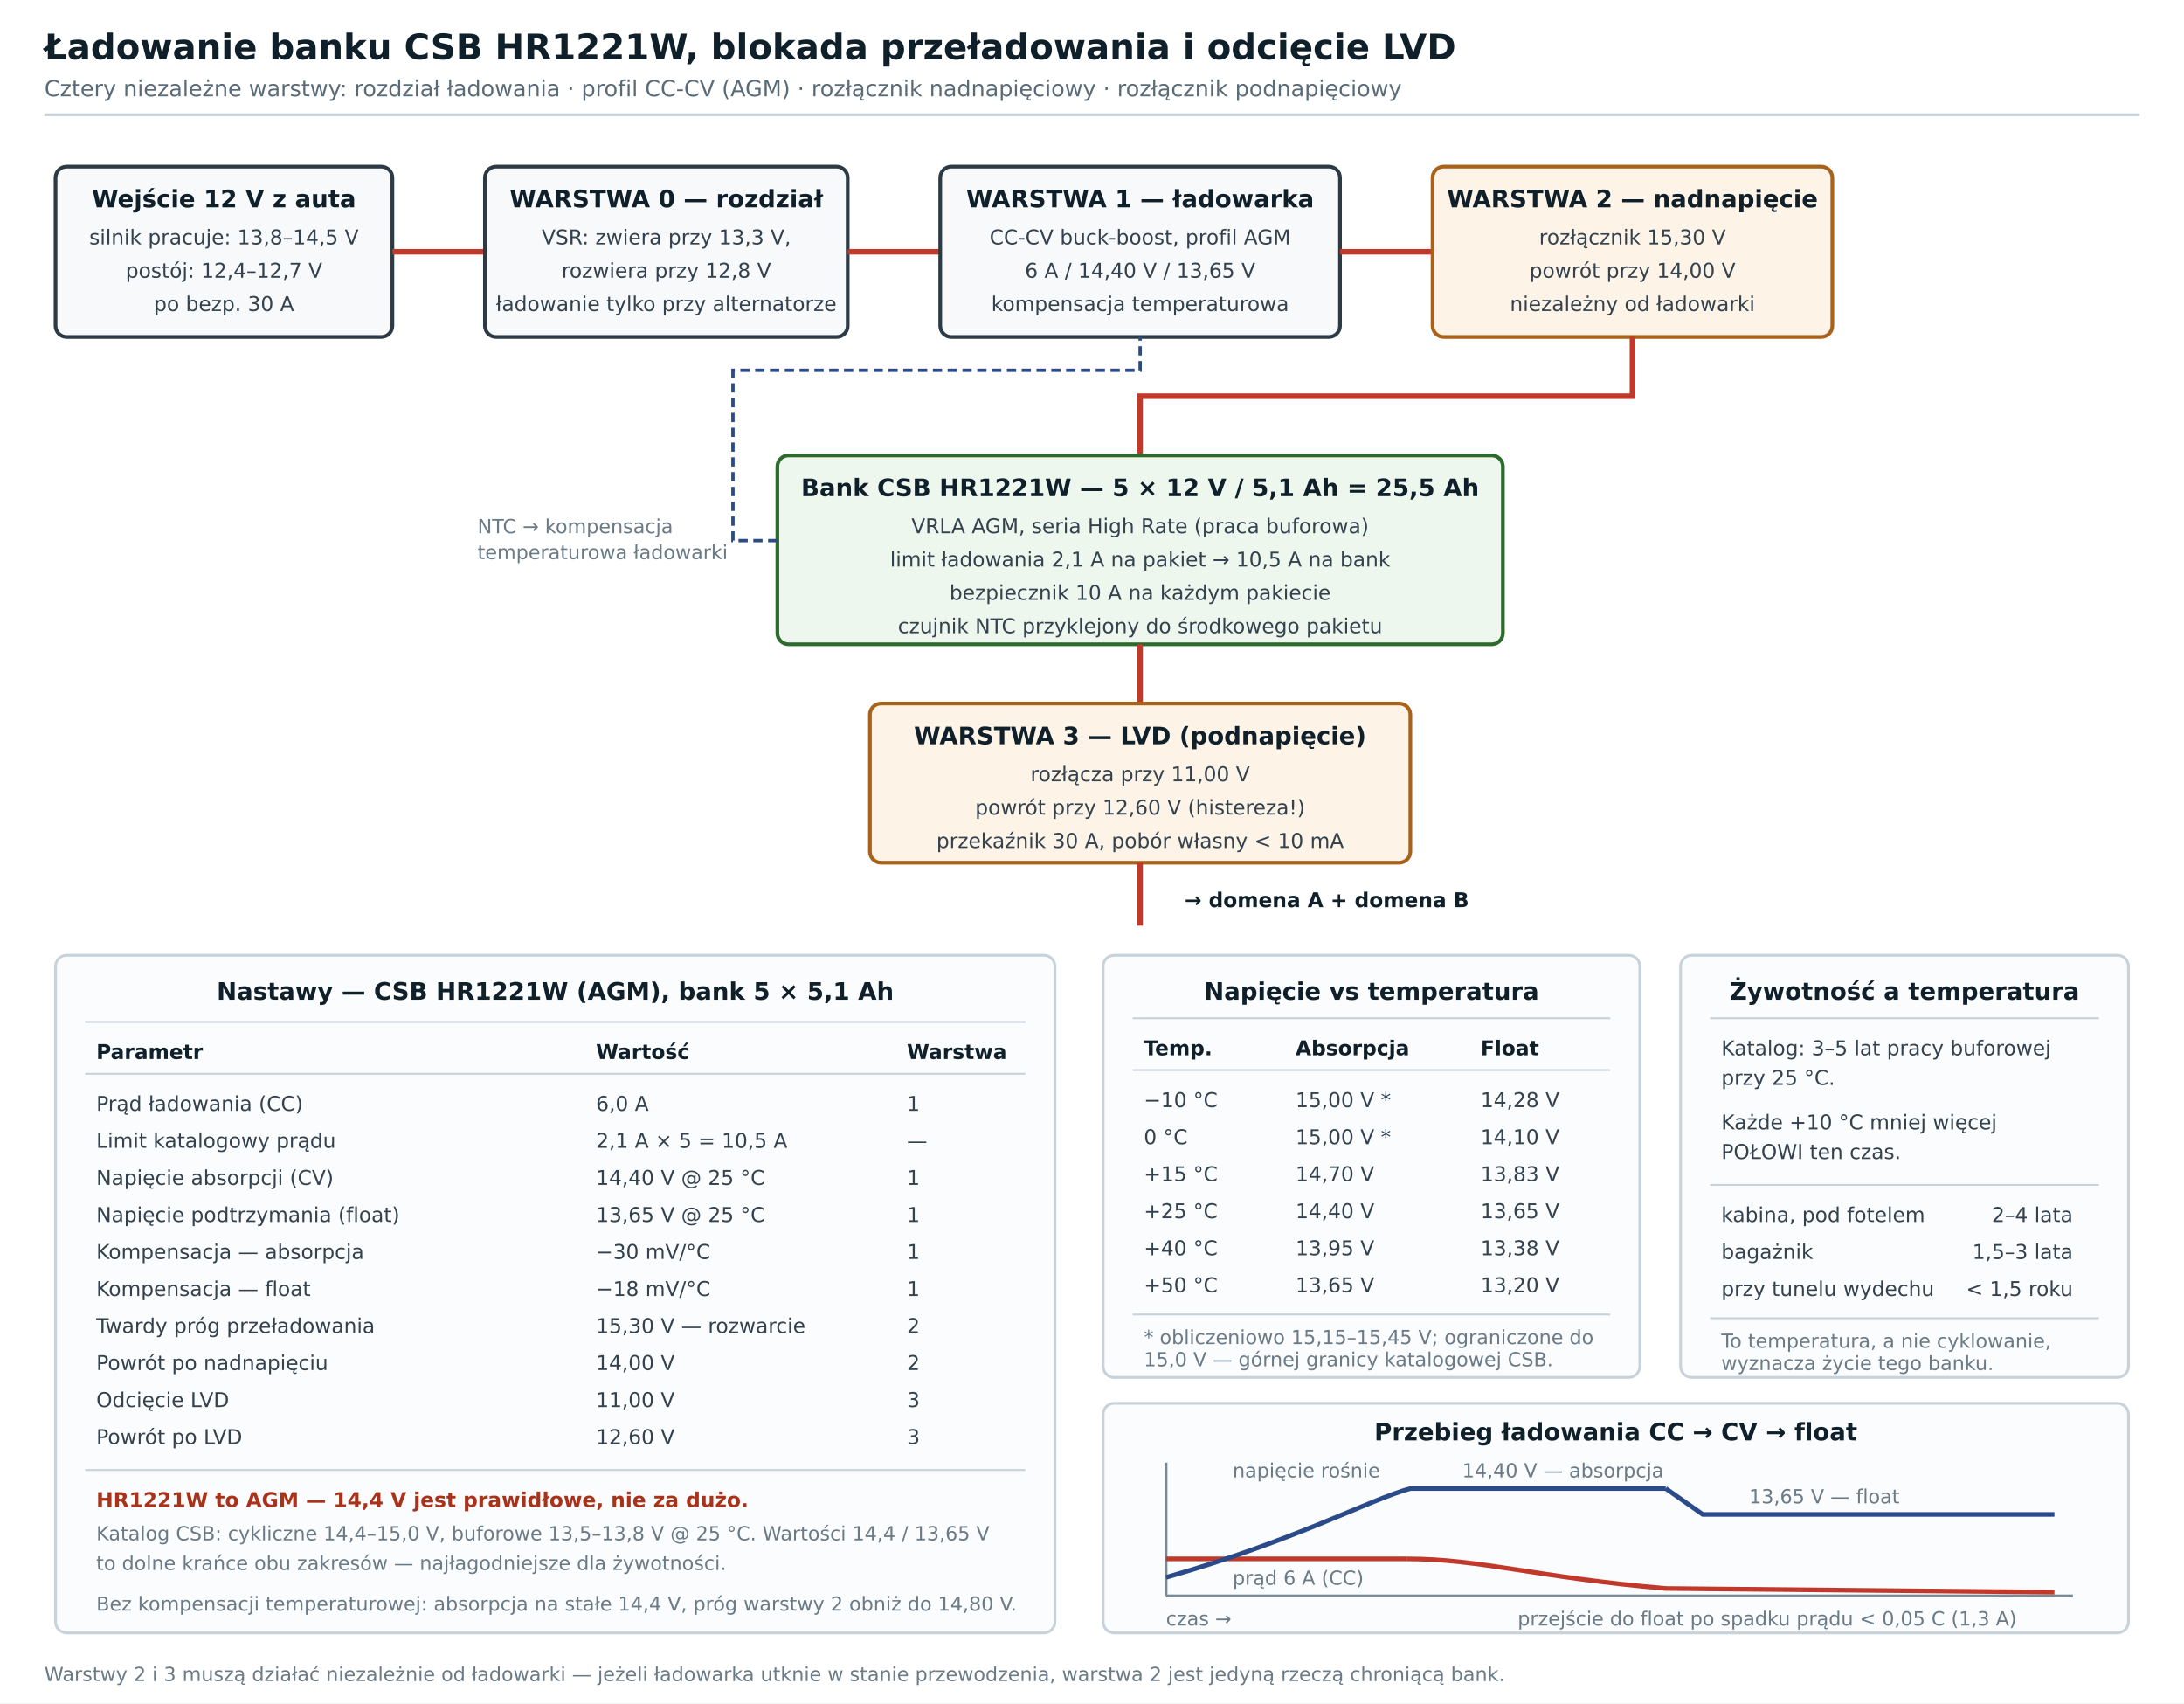
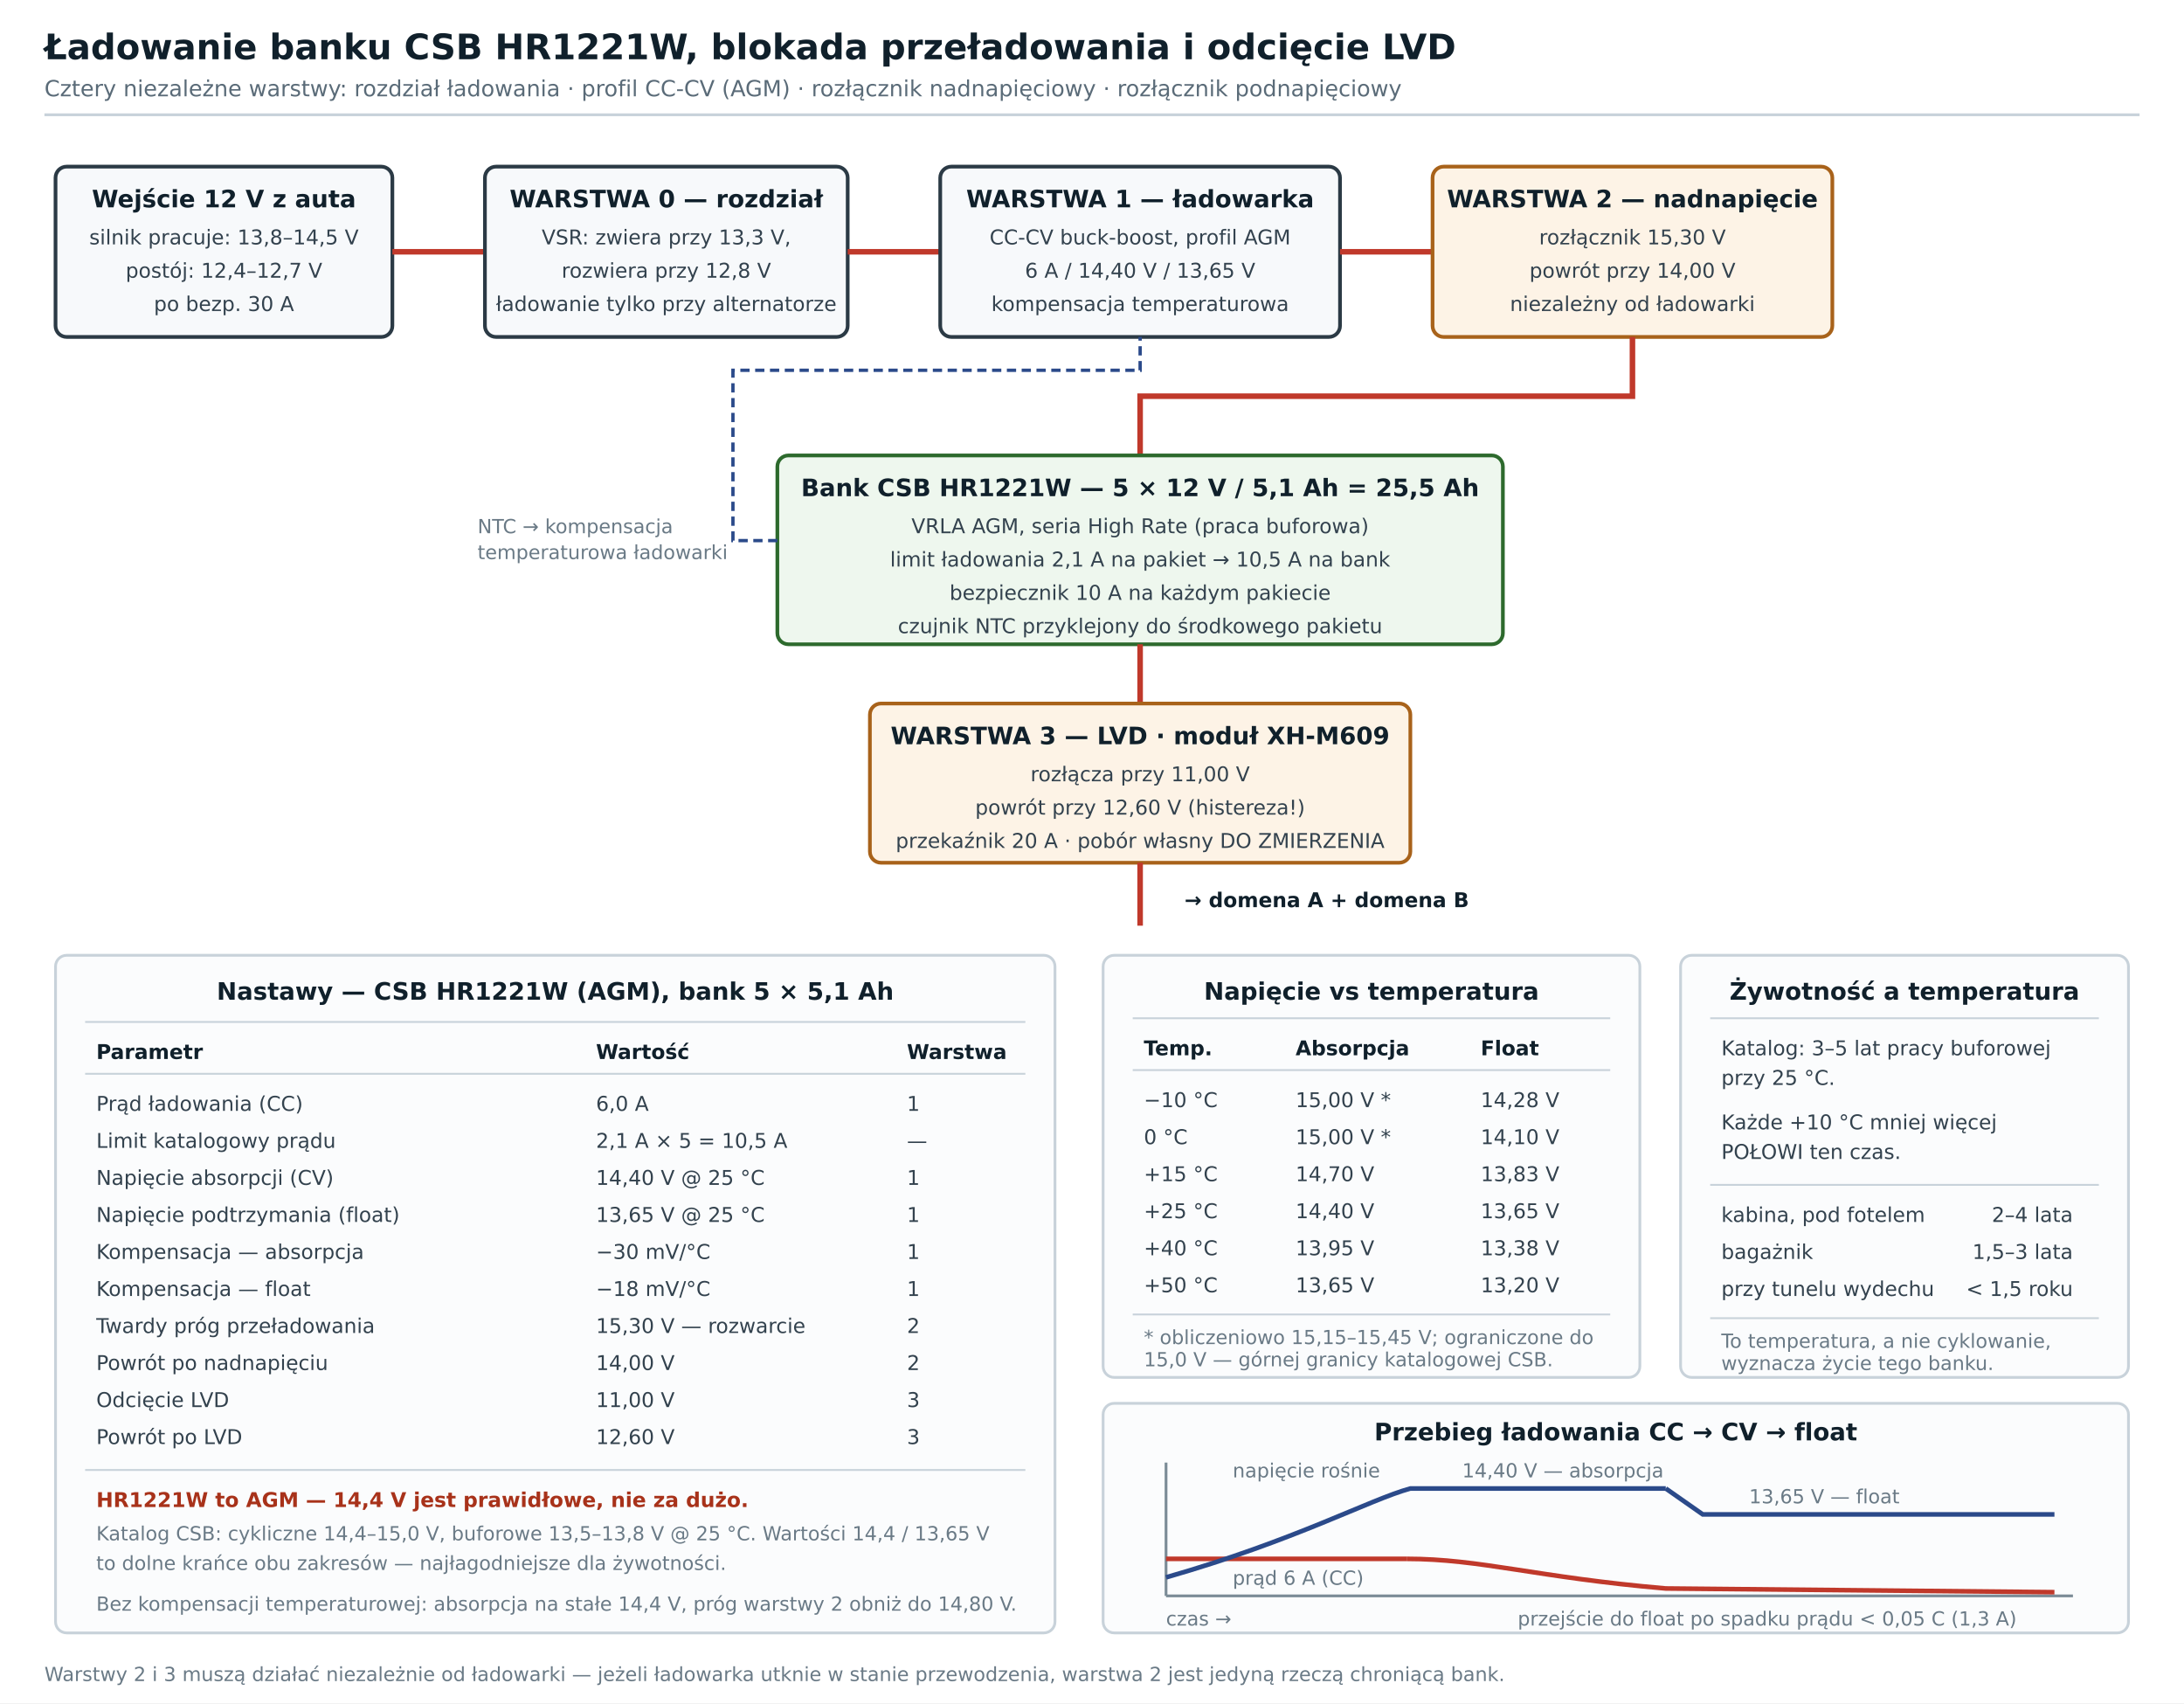
<svg xmlns="http://www.w3.org/2000/svg" width="1180" height="920" viewBox="0 0 1180 920" font-family="DejaVu Sans, Verdana, sans-serif">
  <style>
    .bg   { fill: #ffffff; }
    .box  { fill: #f7f9fb; stroke: #2b3a45; stroke-width: 2; rx: 6; }
    .boxW { fill: #fdf3e6; stroke: #a8621a; stroke-width: 2; rx: 6; }
    .boxA { fill: #eef7ee; stroke: #2d6a2d; stroke-width: 2; rx: 6; }
    .wire { stroke: #c0392b; stroke-width: 3; fill: none; }
    .ctrl { stroke: #2b4a8a; stroke-width: 1.8; fill: none; stroke-dasharray: 5 3; }
    .ttl  { font-size: 19px; font-weight: bold; fill: #10202b; }
    .sub  { font-size: 12px; fill: #5a6b78; }
    .h    { font-size: 13px; font-weight: bold; fill: #10202b; text-anchor: middle; }
    .t    { font-size: 11px; fill: #33424e; text-anchor: middle; }
    .tl   { font-size: 11px; fill: #33424e; }
    .tb   { font-size: 11px; font-weight: bold; fill: #10202b; }
    .note { font-size: 10.5px; fill: #6a7a86; }
    .warn { font-size: 11px; font-weight: bold; fill: #a8321a; }
    .axis { stroke: #7b8b96; stroke-width: 1.5; fill: none; }
    .cv   { stroke: #2b4a8a; stroke-width: 2.5; fill: none; }
    .cc   { stroke: #c0392b; stroke-width: 2.5; fill: none; }
  </style>
  <rect class="bg" x="0" y="0" width="1180" height="920" />
  <text class="ttl" x="24" y="32">Ładowanie banku CSB HR1221W, blokada przeładowania i odcięcie LVD</text>
  <text class="sub" x="24" y="52">Cztery niezależne warstwy: rozdział ładowania · profil CC-CV (AGM) · rozłącznik nadnapięciowy · rozłącznik podnapięciowy</text>
  <line x1="24" y1="62" x2="1156" y2="62" stroke="#c8d2da" stroke-width="1.5" />
  <rect class="box" x="30" y="90" width="182" height="92" />
  <text class="h" x="121" y="112">Wejście 12 V z auta</text>
  <text class="t" x="121" y="132">silnik pracuje: 13,8–14,5 V</text>
  <text class="t" x="121" y="150">postój: 12,4–12,7 V</text>
  <text class="t" x="121" y="168">po bezp. 30 A</text>
  <path class="wire" d="M212 136 L262 136" />
  <rect class="box" x="262" y="90" width="196" height="92" />
  <text class="h" x="360" y="112">WARSTWA 0 — rozdział</text>
  <text class="t" x="360" y="132">VSR: zwiera przy 13,3 V,</text>
  <text class="t" x="360" y="150">rozwiera przy 12,8 V</text>
  <text class="t" x="360" y="168">ładowanie tylko przy alternatorze</text>
  <path class="wire" d="M458 136 L508 136" />
  <rect class="box" x="508" y="90" width="216" height="92" />
  <text class="h" x="616" y="112">WARSTWA 1 — ładowarka</text>
  <text class="t" x="616" y="132">CC-CV buck-boost, profil AGM</text>
  <text class="t" x="616" y="150">6 A / 14,40 V / 13,65 V</text>
  <text class="t" x="616" y="168">kompensacja temperaturowa</text>
  <path class="wire" d="M724 136 L774 136" />
  <rect class="boxW" x="774" y="90" width="216" height="92" />
  <text class="h" x="882" y="112">WARSTWA 2 — nadnapięcie</text>
  <text class="t" x="882" y="132">rozłącznik 15,30 V</text>
  <text class="t" x="882" y="150">powrót przy 14,00 V</text>
  <text class="t" x="882" y="168">niezależny od ładowarki</text>
  <path class="wire" d="M882 182 L882 214 L616 214 L616 246" />
  <rect class="boxA" x="420" y="246" width="392" height="102" />
  <text class="h" x="616" y="268">Bank CSB HR1221W — 5 × 12 V / 5,1 Ah = 25,5 Ah</text>
  <text class="t" x="616" y="288">VRLA AGM, seria High Rate (praca buforowa)</text>
  <text class="t" x="616" y="306">limit ładowania 2,1 A na pakiet → 10,5 A na bank</text>
  <text class="t" x="616" y="324">bezpiecznik 10 A na każdym pakiecie</text>
  <text class="t" x="616" y="342">czujnik NTC przyklejony do środkowego pakietu</text>
  <path class="wire" d="M616 348 L616 380" />
  <rect class="boxW" x="470" y="380" width="292" height="86" />
-   <text class="h" x="616" y="402">WARSTWA 3 — LVD (podnapięcie)</text>
+   <text class="h" x="616" y="402">WARSTWA 3 — LVD · moduł XH-M609</text>
  <text class="t" x="616" y="422">rozłącza przy 11,00 V</text>
  <text class="t" x="616" y="440">powrót przy 12,60 V (histereza!)</text>
-   <text class="t" x="616" y="458">przekaźnik 30 A, pobór własny &lt; 10 mA</text>
+   <text class="t" x="616" y="458">przekaźnik 20 A · pobór własny DO ZMIERZENIA</text>
  <path class="wire" d="M616 466 L616 500" />
  <text class="tb" x="640" y="490">→ domena A + domena B</text>
  <path class="ctrl" d="M420 292 L396 292 L396 200 L616 200 L616 182" />
  <text class="note" x="258" y="288">NTC → kompensacja</text>
  <text class="note" x="258" y="302">temperaturowa ładowarki</text>
  <rect x="30" y="516" width="540" height="366" fill="#fbfcfd" stroke="#c8d2da" stroke-width="1.5" rx="6" />
  <text class="h" x="300" y="540">Nastawy — CSB HR1221W (AGM), bank 5 × 5,1 Ah</text>
  <line x1="46" y1="552" x2="554" y2="552" stroke="#c8d2da" />
  <text class="tb" x="52" y="572">Parametr</text>
  <text class="tb" x="322" y="572">Wartość</text>
  <text class="tb" x="490" y="572">Warstwa</text>
  <line x1="46" y1="580" x2="554" y2="580" stroke="#c8d2da" />
  <text class="tl" x="52" y="600">Prąd ładowania (CC)</text>
  <text class="tl" x="322" y="600">6,0 A</text>
  <text class="tl" x="490" y="600">1</text>
  <text class="tl" x="52" y="620">Limit katalogowy prądu</text>
  <text class="tl" x="322" y="620">2,1 A × 5 = 10,5 A</text>
  <text class="tl" x="490" y="620">—</text>
  <text class="tl" x="52" y="640">Napięcie absorpcji (CV)</text>
  <text class="tl" x="322" y="640">14,40 V @ 25 °C</text>
  <text class="tl" x="490" y="640">1</text>
  <text class="tl" x="52" y="660">Napięcie podtrzymania (float)</text>
  <text class="tl" x="322" y="660">13,65 V @ 25 °C</text>
  <text class="tl" x="490" y="660">1</text>
  <text class="tl" x="52" y="680">Kompensacja — absorpcja</text>
  <text class="tl" x="322" y="680">−30 mV/°C</text>
  <text class="tl" x="490" y="680">1</text>
  <text class="tl" x="52" y="700">Kompensacja — float</text>
  <text class="tl" x="322" y="700">−18 mV/°C</text>
  <text class="tl" x="490" y="700">1</text>
  <text class="tl" x="52" y="720">Twardy próg przeładowania</text>
  <text class="tl" x="322" y="720">15,30 V — rozwarcie</text>
  <text class="tl" x="490" y="720">2</text>
  <text class="tl" x="52" y="740">Powrót po nadnapięciu</text>
  <text class="tl" x="322" y="740">14,00 V</text>
  <text class="tl" x="490" y="740">2</text>
  <text class="tl" x="52" y="760">Odcięcie LVD</text>
  <text class="tl" x="322" y="760">11,00 V</text>
  <text class="tl" x="490" y="760">3</text>
  <text class="tl" x="52" y="780">Powrót po LVD</text>
  <text class="tl" x="322" y="780">12,60 V</text>
  <text class="tl" x="490" y="780">3</text>
  <line x1="46" y1="794" x2="554" y2="794" stroke="#c8d2da" />
  <text class="warn" x="52" y="814">HR1221W to AGM — 14,4 V jest prawidłowe, nie za dużo.</text>
  <text class="note" x="52" y="832">Katalog CSB: cykliczne 14,4–15,0 V, buforowe 13,5–13,8 V @ 25 °C. Wartości 14,4 / 13,65 V</text>
  <text class="note" x="52" y="848">to dolne krańce obu zakresów — najłagodniejsze dla żywotności.</text>
  <text class="note" x="52" y="870">Bez kompensacji temperaturowej: absorpcja na stałe 14,4 V, próg warstwy 2 obniż do 14,80 V.</text>
  <rect x="596" y="516" width="290" height="228" fill="#fbfcfd" stroke="#c8d2da" stroke-width="1.5" rx="6" />
  <text class="h" x="741" y="540">Napięcie vs temperatura</text>
  <line x1="612" y1="550" x2="870" y2="550" stroke="#c8d2da" />
  <text class="tb" x="618" y="570">Temp.</text>
  <text class="tb" x="700" y="570">Absorpcja</text>
  <text class="tb" x="800" y="570">Float</text>
  <line x1="612" y1="578" x2="870" y2="578" stroke="#c8d2da" />
  <text class="tl" x="618" y="598">−10 °C</text>
  <text class="tl" x="700" y="598">15,00 V *</text>
  <text class="tl" x="800" y="598">14,28 V</text>
  <text class="tl" x="618" y="618">0 °C</text>
  <text class="tl" x="700" y="618">15,00 V *</text>
  <text class="tl" x="800" y="618">14,10 V</text>
  <text class="tl" x="618" y="638">+15 °C</text>
  <text class="tl" x="700" y="638">14,70 V</text>
  <text class="tl" x="800" y="638">13,83 V</text>
  <text class="tl" x="618" y="658">+25 °C</text>
  <text class="tl" x="700" y="658">14,40 V</text>
  <text class="tl" x="800" y="658">13,65 V</text>
  <text class="tl" x="618" y="678">+40 °C</text>
  <text class="tl" x="700" y="678">13,95 V</text>
  <text class="tl" x="800" y="678">13,38 V</text>
  <text class="tl" x="618" y="698">+50 °C</text>
  <text class="tl" x="700" y="698">13,65 V</text>
  <text class="tl" x="800" y="698">13,20 V</text>
  <line x1="612" y1="710" x2="870" y2="710" stroke="#c8d2da" />
  <text class="note" x="618" y="726">* obliczeniowo 15,15–15,45 V; ograniczone do</text>
  <text class="note" x="618" y="738">15,0 V — górnej granicy katalogowej CSB.</text>
  <rect x="908" y="516" width="242" height="228" fill="#fbfcfd" stroke="#c8d2da" stroke-width="1.5" rx="6" />
  <text class="h" x="1029" y="540">Żywotność a temperatura</text>
  <line x1="924" y1="550" x2="1134" y2="550" stroke="#c8d2da" />
  <text class="tl" x="930" y="570">Katalog: 3–5 lat pracy buforowej</text>
  <text class="tl" x="930" y="586">przy 25 °C.</text>
  <text class="tl" x="930" y="610">Każde +10 °C mniej więcej</text>
  <text class="tl" x="930" y="626">POŁOWI ten czas.</text>
  <line x1="924" y1="640" x2="1134" y2="640" stroke="#c8d2da" />
  <text class="tl" x="930" y="660">kabina, pod fotelem</text>
  <text class="tl" x="1120" y="660" text-anchor="end">2–4 lata</text>
  <text class="tl" x="930" y="680">bagażnik</text>
  <text class="tl" x="1120" y="680" text-anchor="end">1,5–3 lata</text>
  <text class="tl" x="930" y="700">przy tunelu wydechu</text>
  <text class="tl" x="1120" y="700" text-anchor="end">&lt; 1,5 roku</text>
  <line x1="924" y1="712" x2="1134" y2="712" stroke="#c8d2da" />
  <text class="note" x="930" y="728">To temperatura, a nie cyklowanie,</text>
  <text class="note" x="930" y="740">wyznacza życie tego banku.</text>
  <rect x="596" y="758" width="554" height="124" fill="#fbfcfd" stroke="#c8d2da" stroke-width="1.5" rx="6" />
  <text class="h" x="873" y="778">Przebieg ładowania CC → CV → float</text>
  <path class="axis" d="M630 862 L1120 862" />
  <path class="axis" d="M630 862 L630 790" />
  <path class="cc" d="M630 842 L760 842" />
  <path class="cc" d="M760 842 C 800 842, 830 852, 900 858 L1110 860" />
  <path class="cv" d="M630 852 C 700 832, 740 810, 762 804 L900 804" />
  <path class="cv" d="M900 804 L920 818 L1110 818" />
  <text class="note" x="666" y="856">prąd 6 A (CC)</text>
  <text class="note" x="666" y="798">napięcie rośnie</text>
  <text class="note" x="790" y="798">14,40 V — absorpcja</text>
  <text class="note" x="945" y="812">13,65 V — float</text>
  <text class="note" x="630" y="878">czas →</text>
  <text class="note" x="820" y="878">przejście do float po spadku prądu &lt; 0,05 C (1,3 A)</text>
  <text class="note" x="24" y="908">Warstwy 2 i 3 muszą działać niezależnie od ładowarki — jeżeli ładowarka utknie w stanie przewodzenia, warstwa 2 jest jedyną rzeczą chroniącą bank.</text>
</svg>
